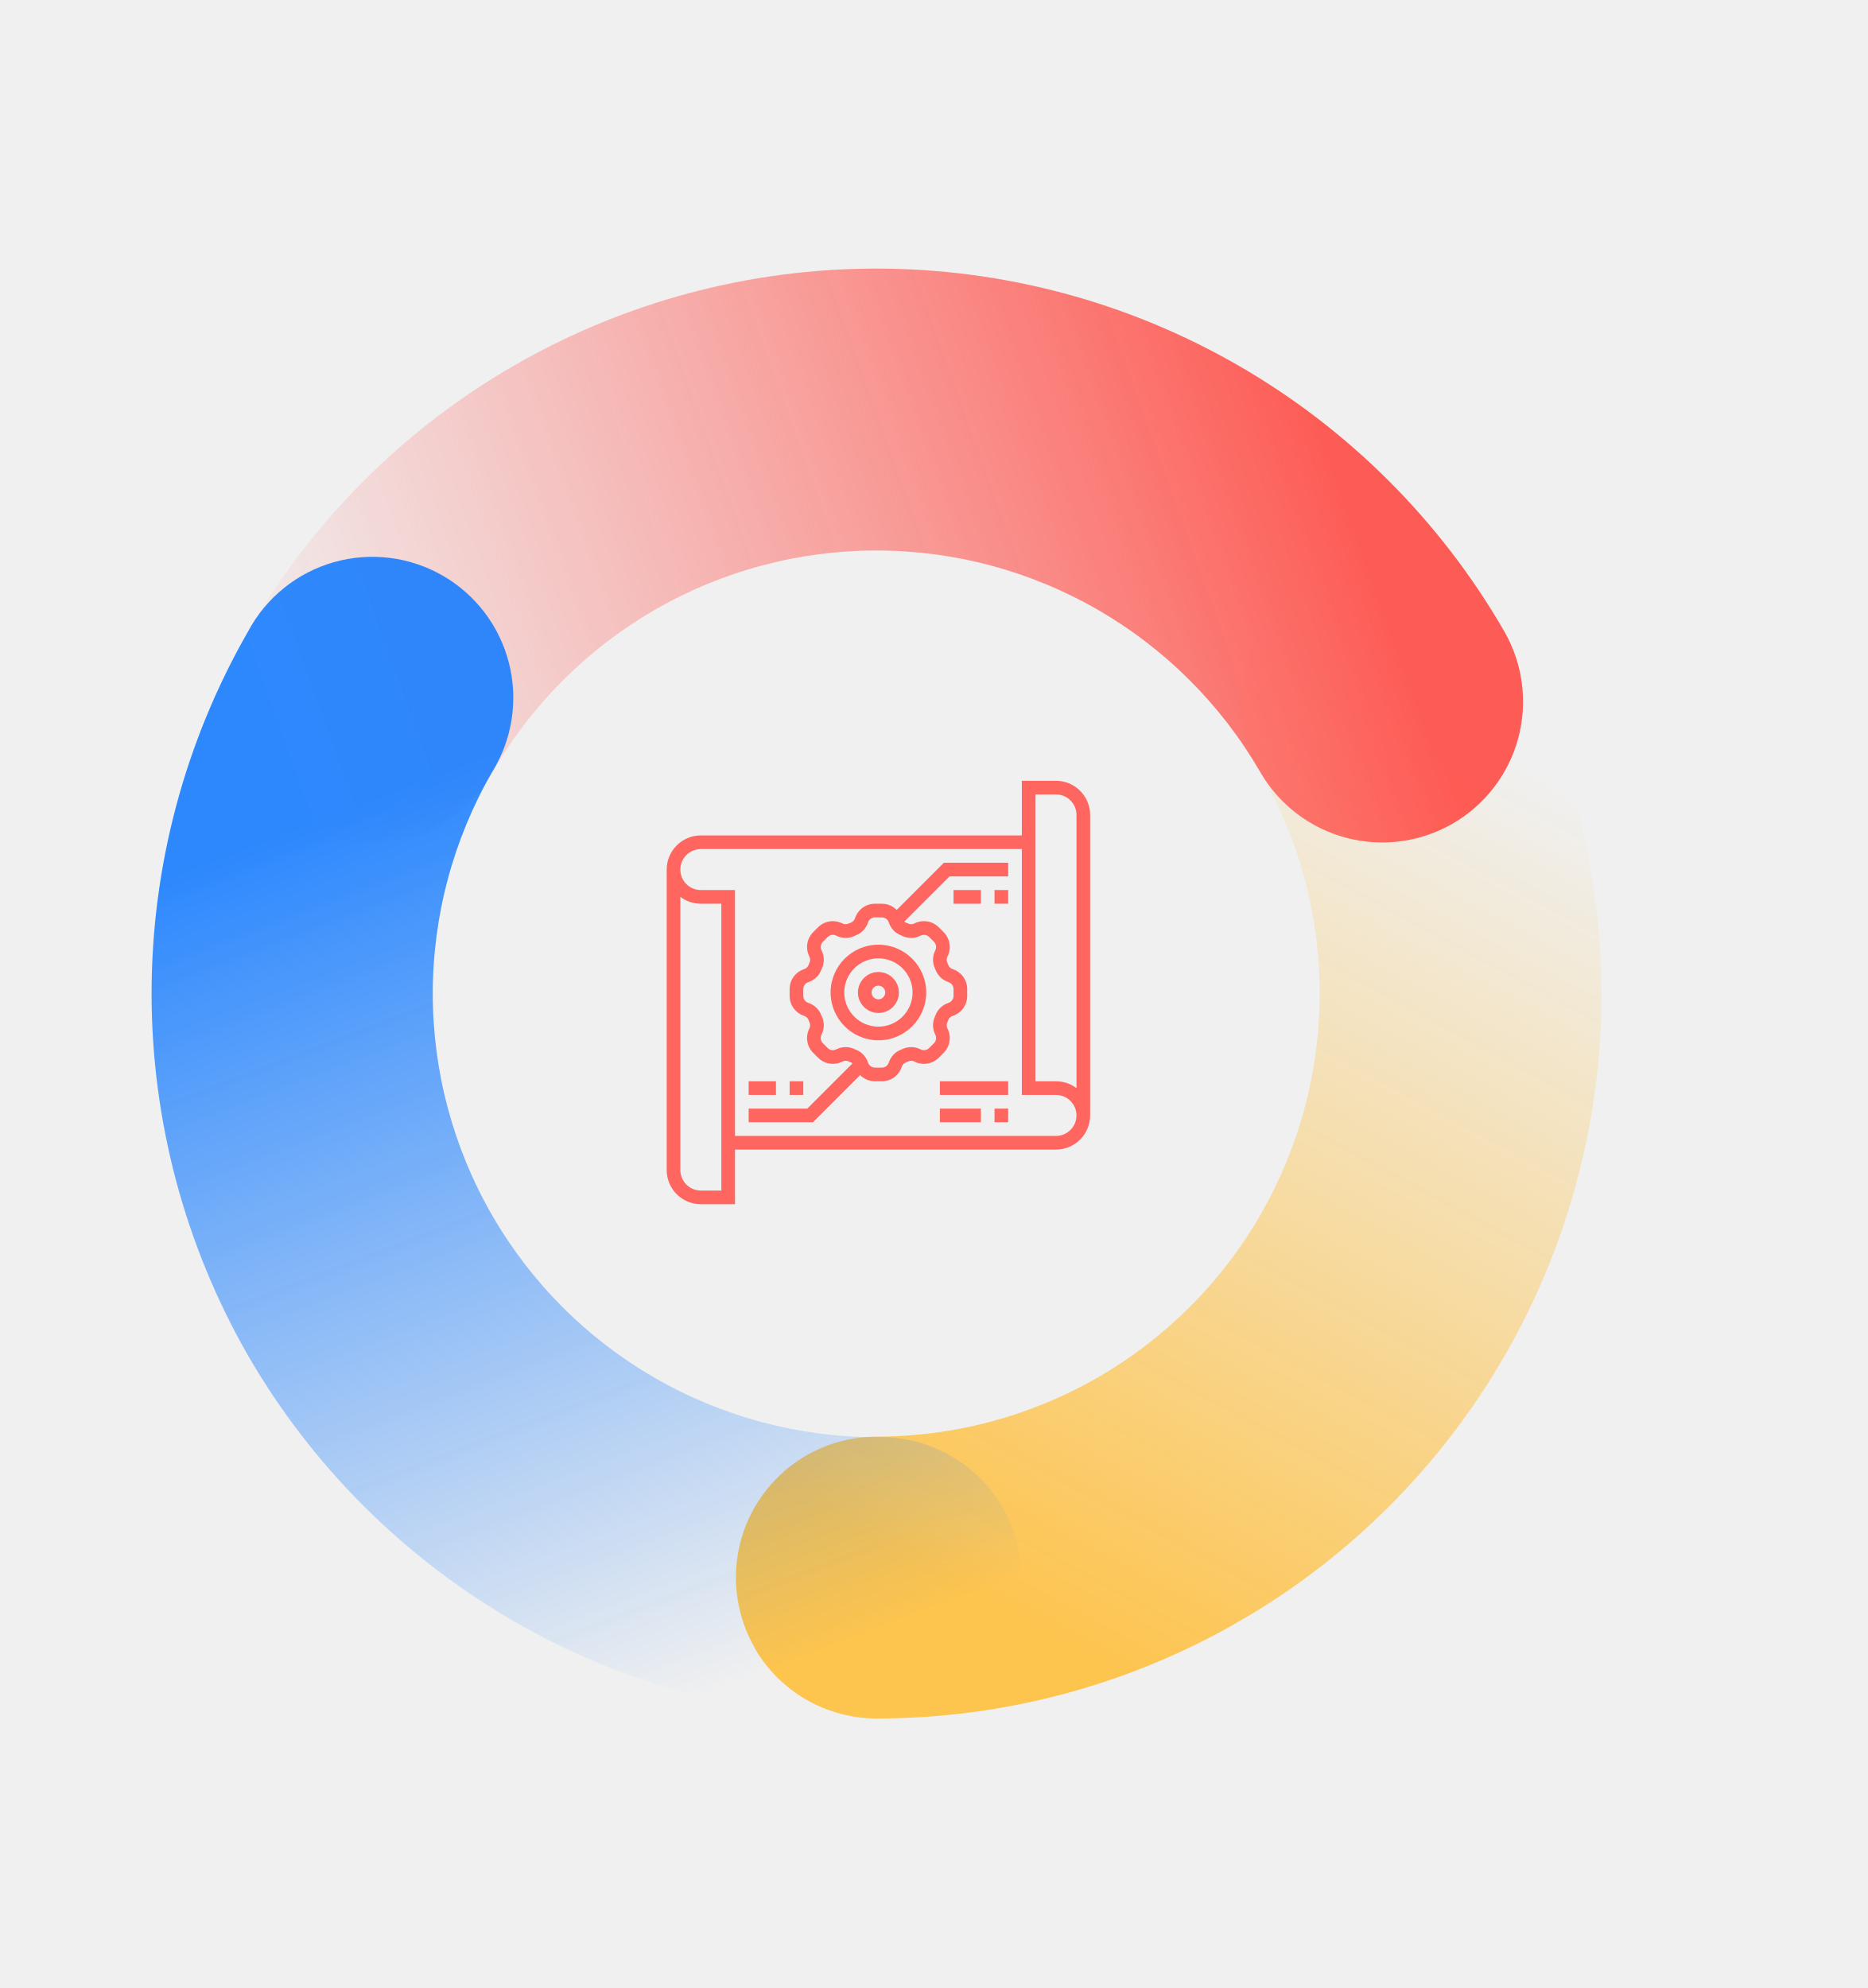
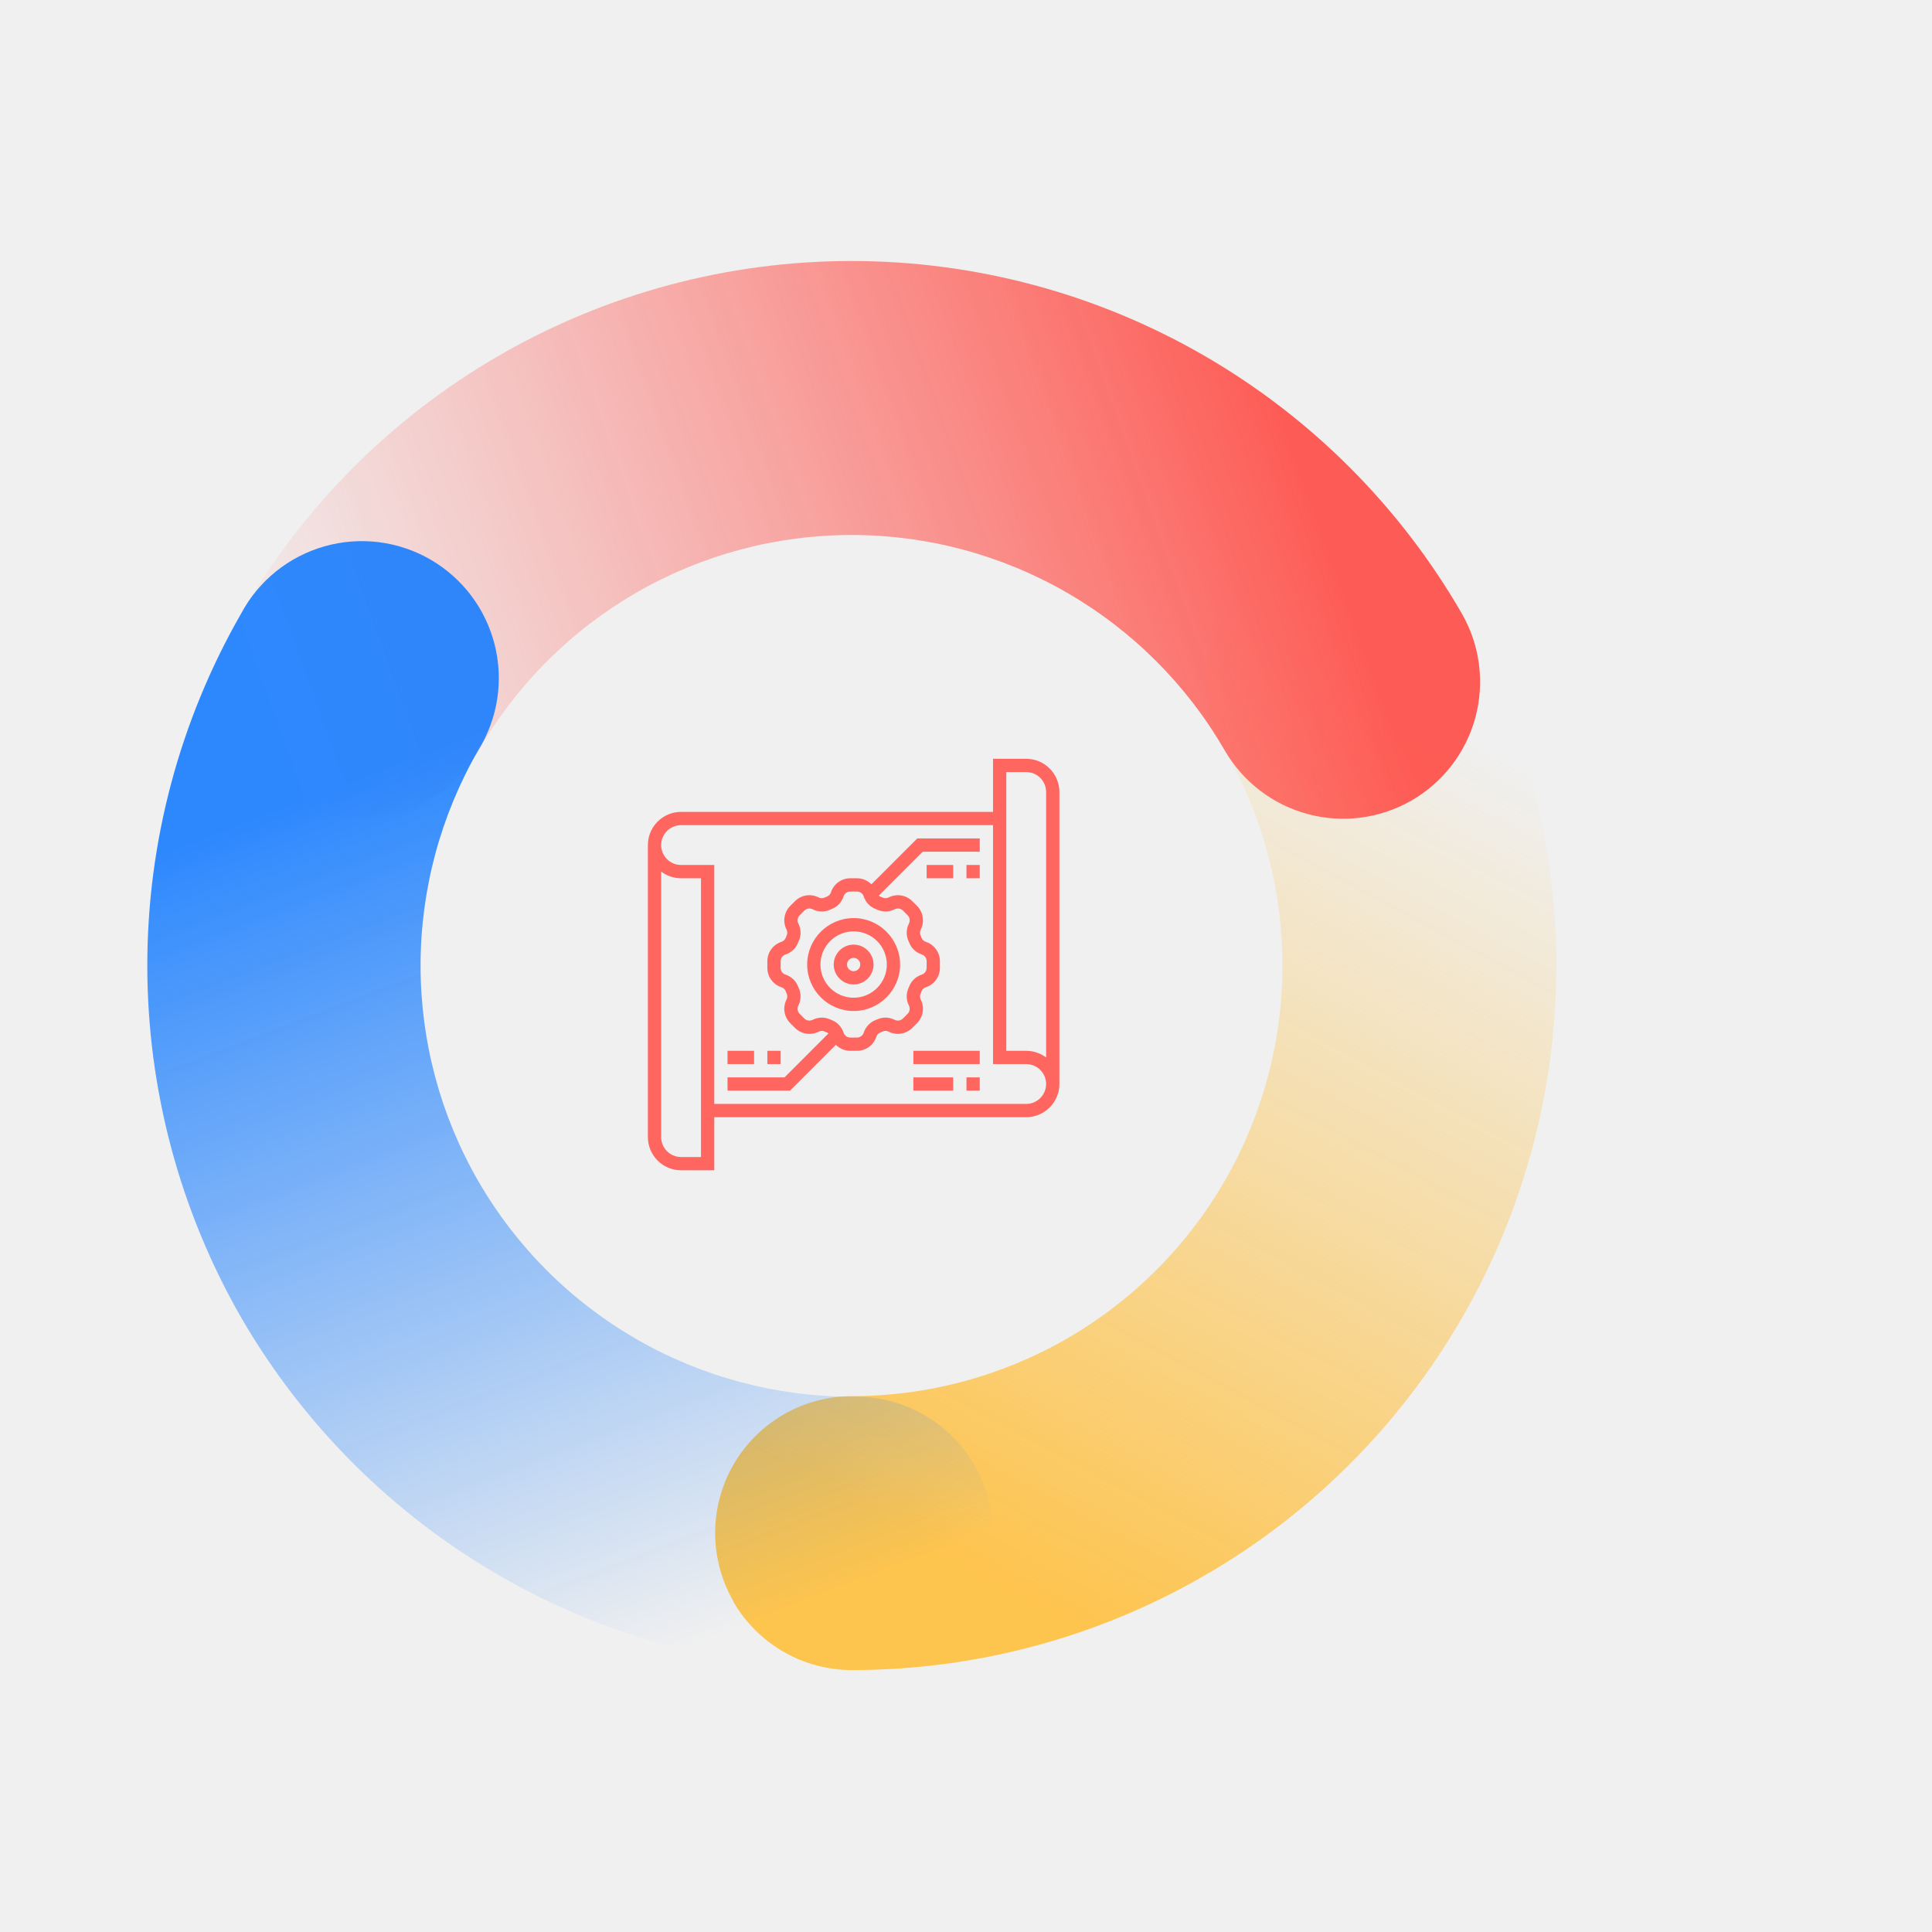
- <svg xmlns="http://www.w3.org/2000/svg" width="311" height="331" viewBox="0 0 311 331" fill="none">
+ <svg xmlns="http://www.w3.org/2000/svg" width="331" height="331" viewBox="0 0 331 331" fill="none">
  <g clip-path="url(#clip0_4216_10038)">
    <path d="M125.626 274.381C127.683 277.949 130.643 280.913 134.209 282.975C137.774 285.037 141.819 286.124 145.937 286.126C167.125 286.134 187.941 280.564 206.291 269.974C224.641 259.384 239.879 244.148 250.472 225.798C261.066 207.448 266.643 186.631 266.642 165.438C266.641 144.246 261.062 123.425 250.466 105.069C247.355 99.68 242.231 95.747 236.222 94.136C230.213 92.525 223.811 93.367 218.424 96.477C213.038 99.587 209.108 104.71 207.499 110.719C205.89 116.729 206.734 123.133 209.845 128.521C216.313 139.738 219.718 152.459 219.718 165.406C219.719 178.353 216.314 191.071 209.847 202.284C203.379 213.497 194.076 222.81 182.871 229.289C171.666 235.768 158.953 239.184 146.008 239.195C141.89 239.189 137.843 240.267 134.275 242.321C130.706 244.376 127.742 247.334 125.679 250.898C123.616 254.462 122.529 258.507 122.525 262.626C122.521 266.745 123.602 270.793 125.658 274.362L125.626 274.381Z" fill="url(#paint0_linear_4216_10038)" fill-opacity="0.9" />
    <path d="M41.417 128.527C43.48 132.093 46.445 135.053 50.014 137.109C53.583 139.165 57.63 140.246 61.748 140.242C65.866 140.237 69.91 139.149 73.474 137.086C77.037 135.022 79.994 132.057 82.048 128.487C88.529 117.282 97.844 107.981 109.058 101.516C120.271 95.052 132.988 91.652 145.933 91.657C158.877 91.662 171.594 95.073 182.806 101.547C194.019 108.021 203.332 117.33 209.812 128.54C212.923 133.929 218.047 137.862 224.056 139.473C230.065 141.084 236.467 140.242 241.854 137.132C247.24 134.022 251.17 128.899 252.779 122.889C254.388 116.88 253.544 110.476 250.433 105.088C239.834 86.733 224.593 71.491 206.24 60.894C187.887 50.297 167.07 44.717 145.882 44.717C124.693 44.717 103.88 50.295 85.534 60.892C67.188 71.489 51.955 86.73 41.368 105.084C39.32 108.652 38.246 112.696 38.255 116.811C38.264 120.926 39.354 124.967 41.417 128.527Z" fill="url(#paint1_linear_4216_10038)" fill-opacity="0.9" />
    <path d="M41.357 225.798C51.981 244.118 67.219 259.333 85.553 269.928C103.888 280.522 124.677 286.125 145.848 286.178C148.991 286.283 152.123 285.755 155.058 284.624C157.992 283.494 160.67 281.785 162.93 279.598C165.191 277.412 166.988 274.793 168.216 271.898C169.444 269.002 170.077 265.889 170.078 262.743C170.078 259.597 169.446 256.483 168.219 253.586C166.992 250.69 165.195 248.069 162.935 245.88C160.675 243.692 157.998 241.98 155.064 240.847C152.13 239.714 148.998 239.183 145.854 239.285C132.902 239.279 120.177 235.864 108.96 229.383C97.742 222.902 88.426 213.583 81.948 202.363C75.47 191.142 72.057 178.415 72.053 165.46C72.05 152.505 75.454 139.778 81.926 128.558C83.586 125.886 84.692 122.908 85.178 119.8C85.664 116.693 85.52 113.519 84.754 110.467C83.989 107.416 82.618 104.549 80.722 102.038C78.827 99.527 76.447 97.423 73.722 95.85C70.998 94.278 67.985 93.269 64.863 92.885C61.742 92.501 58.575 92.748 55.551 93.612C52.527 94.477 49.709 95.941 47.262 97.917C44.816 99.894 42.792 102.342 41.312 105.117C30.772 123.478 25.23 144.283 25.238 165.458C25.246 186.633 30.804 207.438 41.357 225.798Z" fill="url(#paint2_linear_4216_10038)" fill-opacity="0.9" />
    <path d="M138.29 165.25C138.29 169.638 141.862 173.21 146.25 173.21C150.638 173.21 154.21 169.638 154.21 165.25C154.21 160.862 150.638 157.29 146.25 157.29C141.862 157.29 138.29 160.862 138.29 165.25ZM151.935 165.25C151.935 168.385 149.385 170.936 146.25 170.936C143.115 170.936 140.564 168.385 140.564 165.25C140.564 162.115 143.115 159.565 146.25 159.565C149.385 159.565 151.935 162.115 151.935 165.25Z" fill="#FF6660" />
    <path d="M142.839 165.25C142.839 167.131 144.369 168.661 146.25 168.661C148.131 168.661 149.661 167.131 149.661 165.25C149.661 163.369 148.131 161.839 146.25 161.839C144.369 161.839 142.839 163.369 142.839 165.25ZM147.387 165.25C147.387 165.878 146.877 166.387 146.25 166.387C145.622 166.387 145.113 165.878 145.113 165.25C145.113 164.623 145.622 164.113 146.25 164.113C146.877 164.113 147.387 164.623 147.387 165.25Z" fill="#FF6660" />
    <path d="M175.814 130H170.129V139.097H116.685C113.55 139.097 111 141.647 111 144.782V194.815C111 197.95 113.55 200.5 116.685 200.5H122.371V191.403H175.814C178.95 191.403 181.5 188.853 181.5 185.718V135.686C181.5 132.55 178.95 130 175.814 130ZM120.097 198.226H116.685C114.805 198.226 113.274 196.695 113.274 194.815V149.328C114.225 150.043 115.406 150.467 116.685 150.467H120.097V198.226ZM175.814 189.129H122.371V148.194H116.685C114.805 148.194 113.274 146.663 113.274 144.782C113.274 142.902 114.805 141.371 116.685 141.371H170.129V182.307H175.814C177.695 182.307 179.226 183.837 179.226 185.718C179.226 187.599 177.695 189.129 175.814 189.129ZM179.226 181.172C178.275 180.457 177.094 180.032 175.814 180.032H172.403V132.274H175.814C177.695 132.274 179.226 133.805 179.226 135.686V181.172Z" fill="#FF6660" />
    <path d="M149.296 151.5C148.655 150.855 147.772 150.468 146.816 150.468H145.684C144.169 150.468 142.834 151.436 142.362 152.873C142.249 153.218 142.003 153.485 141.684 153.609C141.533 153.668 141.386 153.727 141.239 153.792C140.93 153.925 140.567 153.91 140.246 153.749C138.895 153.069 137.269 153.327 136.197 154.396L135.394 155.198C134.325 156.269 134.065 157.896 134.748 159.246C134.911 159.567 134.925 159.93 134.79 160.241C134.727 160.386 134.668 160.534 134.609 160.685C134.485 161.003 134.216 161.249 133.873 161.363C132.434 161.835 131.467 163.17 131.467 164.684V165.816C131.467 167.331 132.435 168.666 133.873 169.138C134.217 169.252 134.484 169.497 134.608 169.817C134.667 169.967 134.726 170.115 134.791 170.261C134.925 170.57 134.91 170.933 134.748 171.254C134.065 172.605 134.325 174.231 135.395 175.304L136.197 176.106C137.267 177.174 138.893 177.436 140.245 176.752C140.566 176.59 140.929 176.575 141.24 176.71C141.385 176.773 141.533 176.833 141.684 176.892C141.778 176.928 141.849 177 141.929 177.06L134.408 184.581H124.645V186.855H135.349L143.203 179.001C143.845 179.646 144.727 180.033 145.683 180.033H146.816C148.33 180.033 149.665 179.065 150.137 177.627C150.251 177.283 150.497 177.016 150.816 176.892C150.966 176.833 151.114 176.774 151.261 176.709C151.57 176.576 151.933 176.59 152.253 176.752C153.604 177.434 155.232 177.175 156.303 176.105L157.104 175.303C158.174 174.233 158.435 172.606 157.752 171.255C157.589 170.933 157.574 170.571 157.71 170.26C157.773 170.115 157.832 169.967 157.891 169.816C158.015 169.498 158.284 169.252 158.627 169.138C160.065 168.666 161.032 167.331 161.032 165.817V164.684C161.032 163.17 160.064 161.835 158.627 161.363C158.282 161.249 158.015 161.003 157.891 160.684C157.832 160.534 157.773 160.386 157.708 160.239C157.574 159.93 157.59 159.567 157.751 159.247C158.434 157.896 158.174 156.268 157.104 155.197L156.302 154.395C155.231 153.326 153.605 153.064 152.255 153.749C151.935 153.911 151.571 153.928 151.26 153.791C151.114 153.728 150.966 153.668 150.815 153.609C150.721 153.573 150.65 153.501 150.57 153.441L158.091 145.92H167.855V143.646H157.15L149.296 151.5ZM153.279 155.78C153.749 155.539 154.318 155.631 154.694 156.005L155.496 156.807C155.87 157.181 155.96 157.749 155.721 158.222C155.254 159.148 155.218 160.214 155.621 161.145C155.673 161.265 155.725 161.387 155.772 161.509C156.143 162.463 156.927 163.196 157.919 163.523C158.42 163.688 158.758 164.155 158.758 164.684V165.816C158.758 166.346 158.42 166.812 157.916 166.977C156.925 167.304 156.143 168.038 155.771 168.991C155.724 169.114 155.672 169.236 155.621 169.355C155.217 170.287 155.253 171.353 155.72 172.28C155.959 172.752 155.869 173.32 155.495 173.694L154.693 174.495C154.32 174.87 153.753 174.96 153.277 174.721C152.353 174.254 151.284 174.218 150.355 174.621C150.235 174.674 150.113 174.725 149.991 174.773C149.037 175.143 148.304 175.927 147.977 176.92C147.812 177.421 147.346 177.759 146.816 177.759H145.684C145.154 177.759 144.688 177.421 144.523 176.917C144.196 175.926 143.462 175.143 142.509 174.772C142.386 174.725 142.264 174.673 142.145 174.622C141.715 174.436 141.257 174.342 140.796 174.342C140.258 174.342 139.72 174.469 139.219 174.721C138.747 174.96 138.178 174.869 137.804 174.496L137.004 173.694C136.63 173.32 136.539 172.751 136.777 172.278C137.245 171.353 137.281 170.286 136.877 169.356C136.825 169.235 136.774 169.114 136.726 168.992C136.355 168.038 135.572 167.304 134.579 166.978C134.079 166.813 133.742 166.347 133.742 165.817V164.685C133.742 164.155 134.079 163.689 134.583 163.524C135.575 163.197 136.357 162.463 136.728 161.51C136.776 161.387 136.827 161.265 136.878 161.146C137.283 160.214 137.247 159.148 136.779 158.221C136.541 157.749 136.632 157.181 137.005 156.807L137.806 156.006C138.179 155.631 138.748 155.541 139.222 155.78C140.146 156.247 141.217 156.285 142.144 155.88C142.265 155.827 142.387 155.776 142.508 155.728C143.462 155.358 144.196 154.574 144.522 153.582C144.687 153.08 145.154 152.742 145.683 152.742H146.816C147.346 152.742 147.812 153.08 147.977 153.584C148.303 154.575 149.038 155.358 149.99 155.729C150.113 155.777 150.235 155.828 150.354 155.879C151.287 156.283 152.351 156.247 153.279 155.78L153.279 155.78Z" fill="#FF6660" />
    <path d="M165.581 148.193H167.855V150.468H165.581V148.193Z" fill="#FF6660" />
    <path d="M158.758 148.193H163.306V150.468H158.758V148.193Z" fill="#FF6660" />
    <path d="M124.645 180.032H129.193V182.306H124.645V180.032Z" fill="#FF6660" />
    <path d="M131.468 180.032H133.742V182.306H131.468V180.032Z" fill="#FF6660" />
    <path d="M165.581 184.581H167.855V186.855H165.581V184.581Z" fill="#FF6660" />
    <path d="M156.484 184.581H163.306V186.855H156.484V184.581Z" fill="#FF6660" />
    <path d="M156.484 180.032H167.855V182.306H156.484V180.032Z" fill="#FF6660" />
  </g>
  <defs>
    <linearGradient id="paint0_linear_4216_10038" x1="149.05" y1="258.981" x2="227.318" y2="113.169" gradientUnits="userSpaceOnUse">
      <stop stop-color="#FFBF3C" />
      <stop offset="0.576" stop-color="#FFBF3C" stop-opacity="0.404" />
      <stop offset="1" stop-color="#FFBF3C" stop-opacity="0" />
    </linearGradient>
    <linearGradient id="paint1_linear_4216_10038" x1="244.056" y1="135.86" x2="67.393" y2="199.44" gradientUnits="userSpaceOnUse">
      <stop stop-color="#FF4B44" />
      <stop offset="1" stop-color="#FF6660" stop-opacity="0" />
    </linearGradient>
    <linearGradient id="paint2_linear_4216_10038" x1="103.359" y1="116.846" x2="160.281" y2="265.833" gradientUnits="userSpaceOnUse">
      <stop stop-color="#187DFF" />
      <stop offset="1" stop-color="#187DFF" stop-opacity="0" />
    </linearGradient>
    <clipPath id="clip0_4216_10038">
      <rect width="241.42" height="241.42" fill="white" transform="matrix(-0.5 -0.866025 -0.866025 0.5 310.786 209.622)" />
    </clipPath>
  </defs>
</svg>
